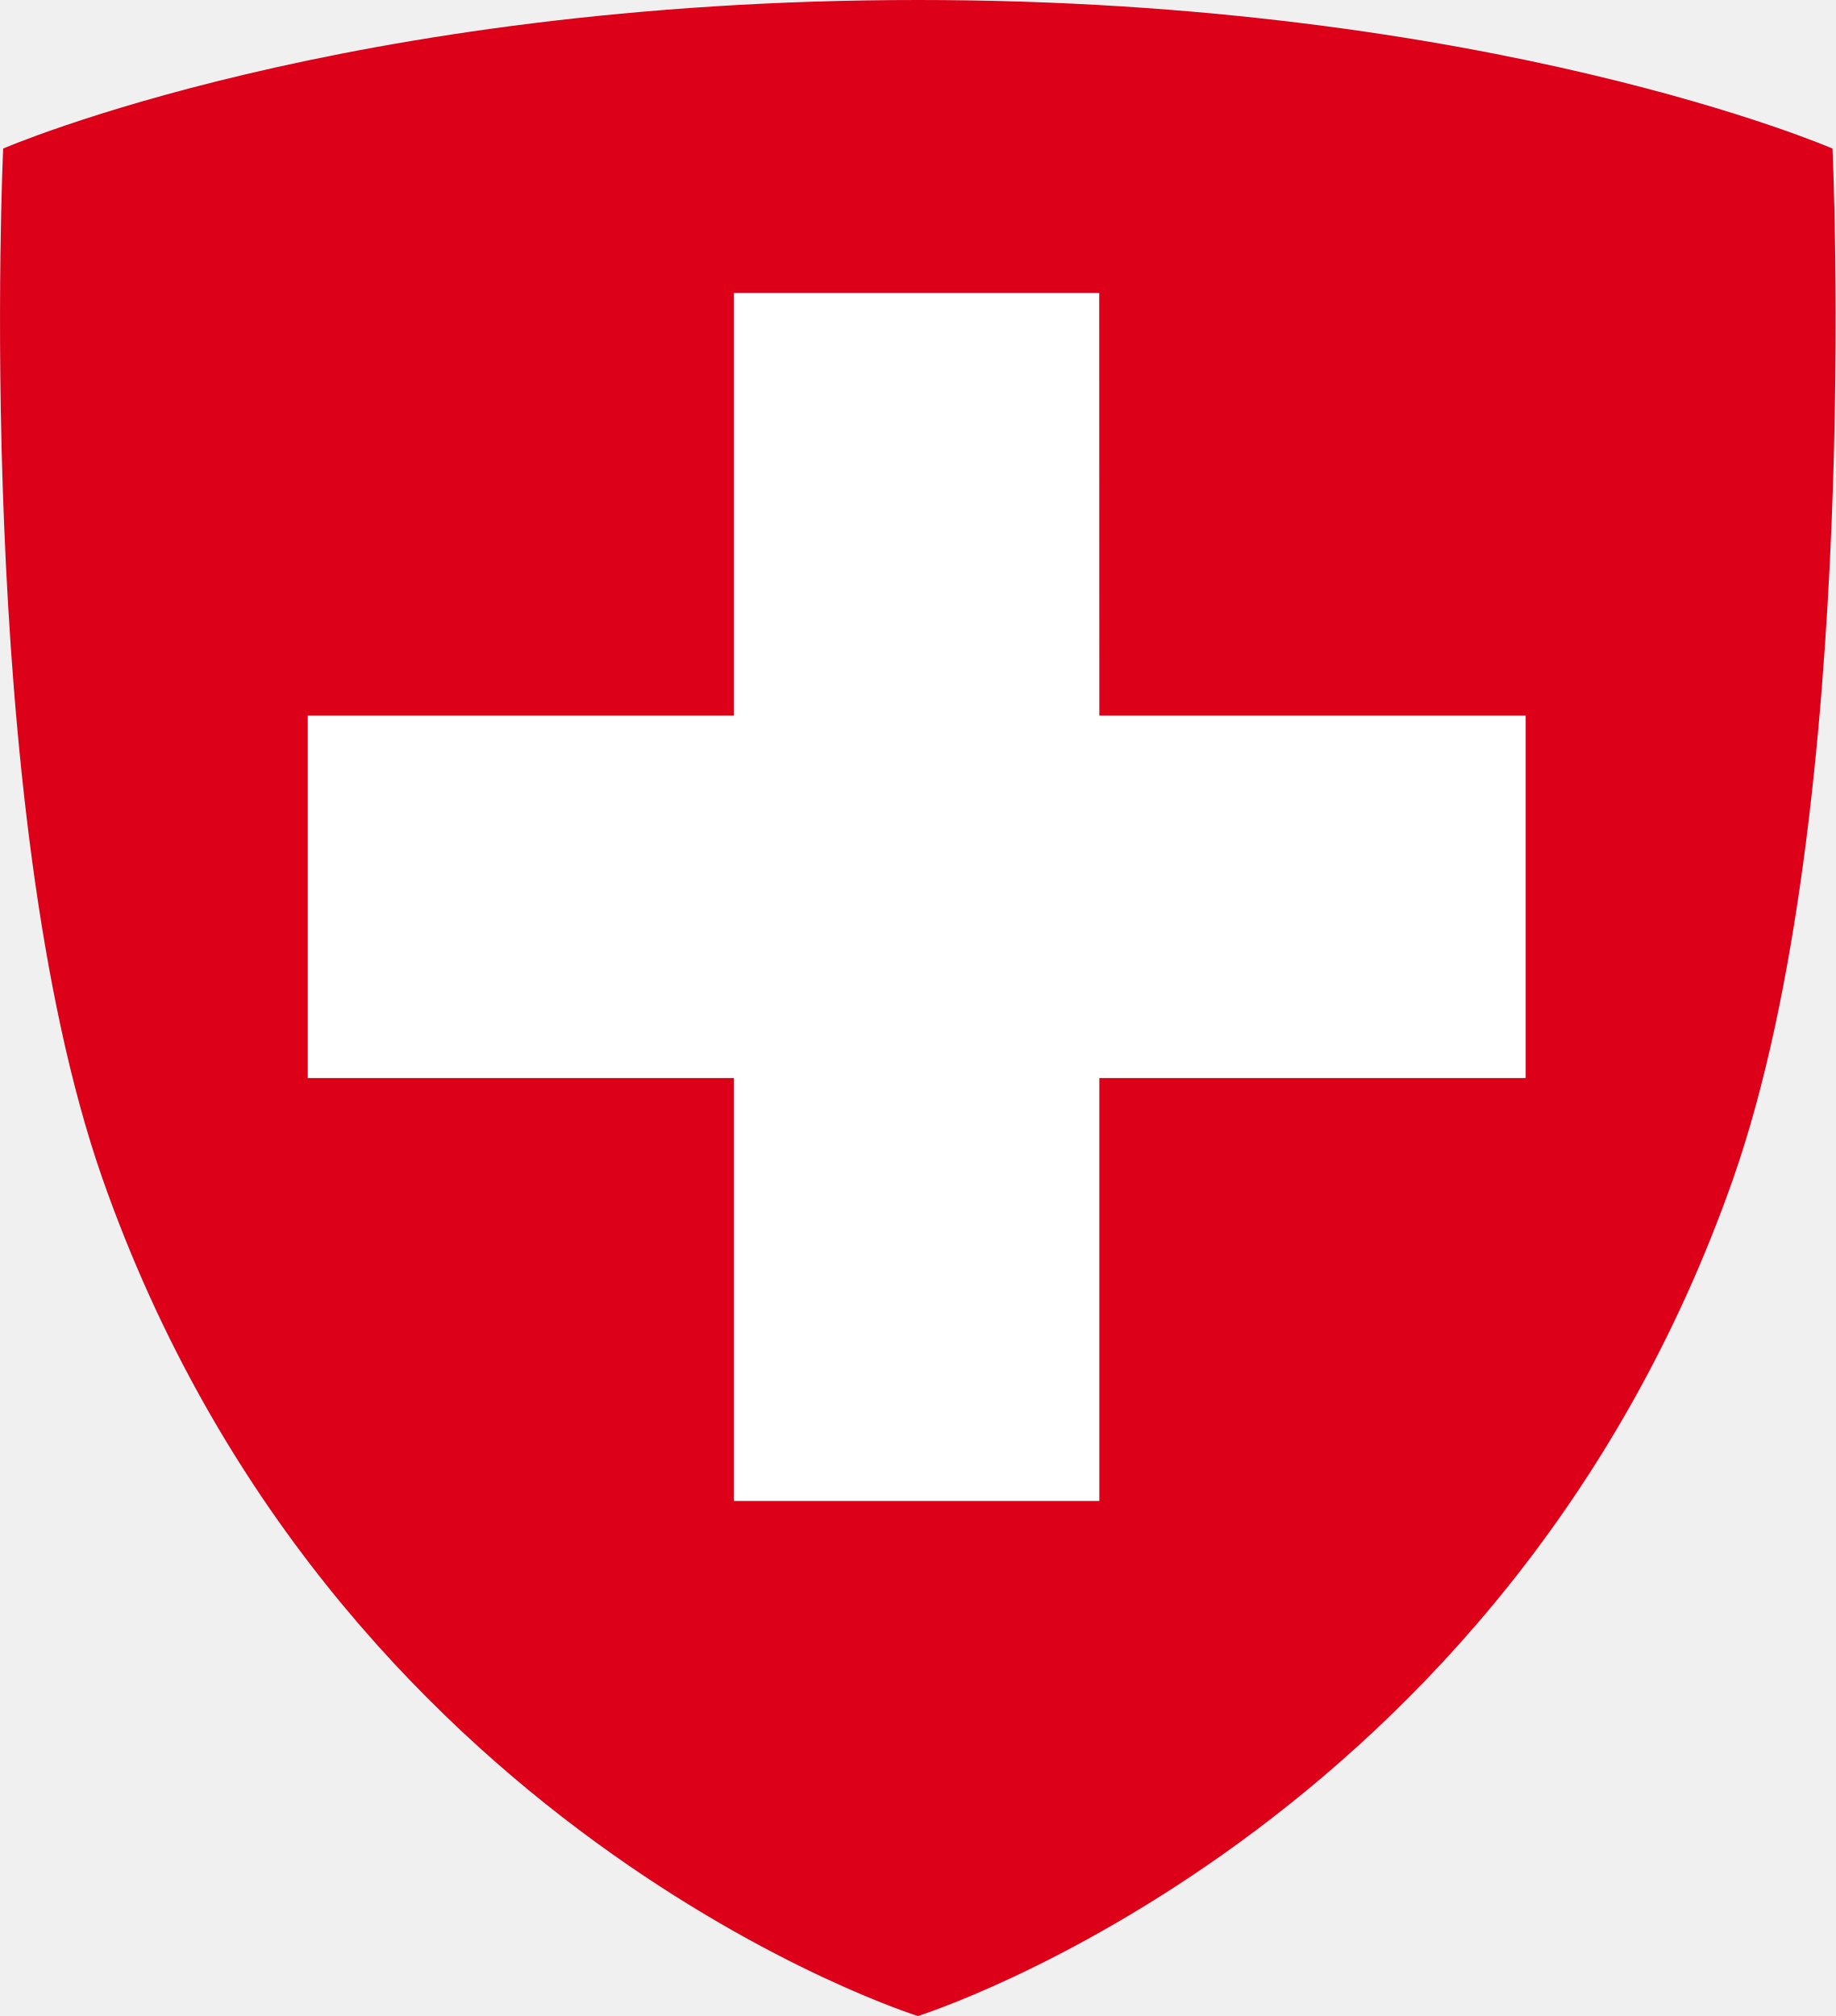
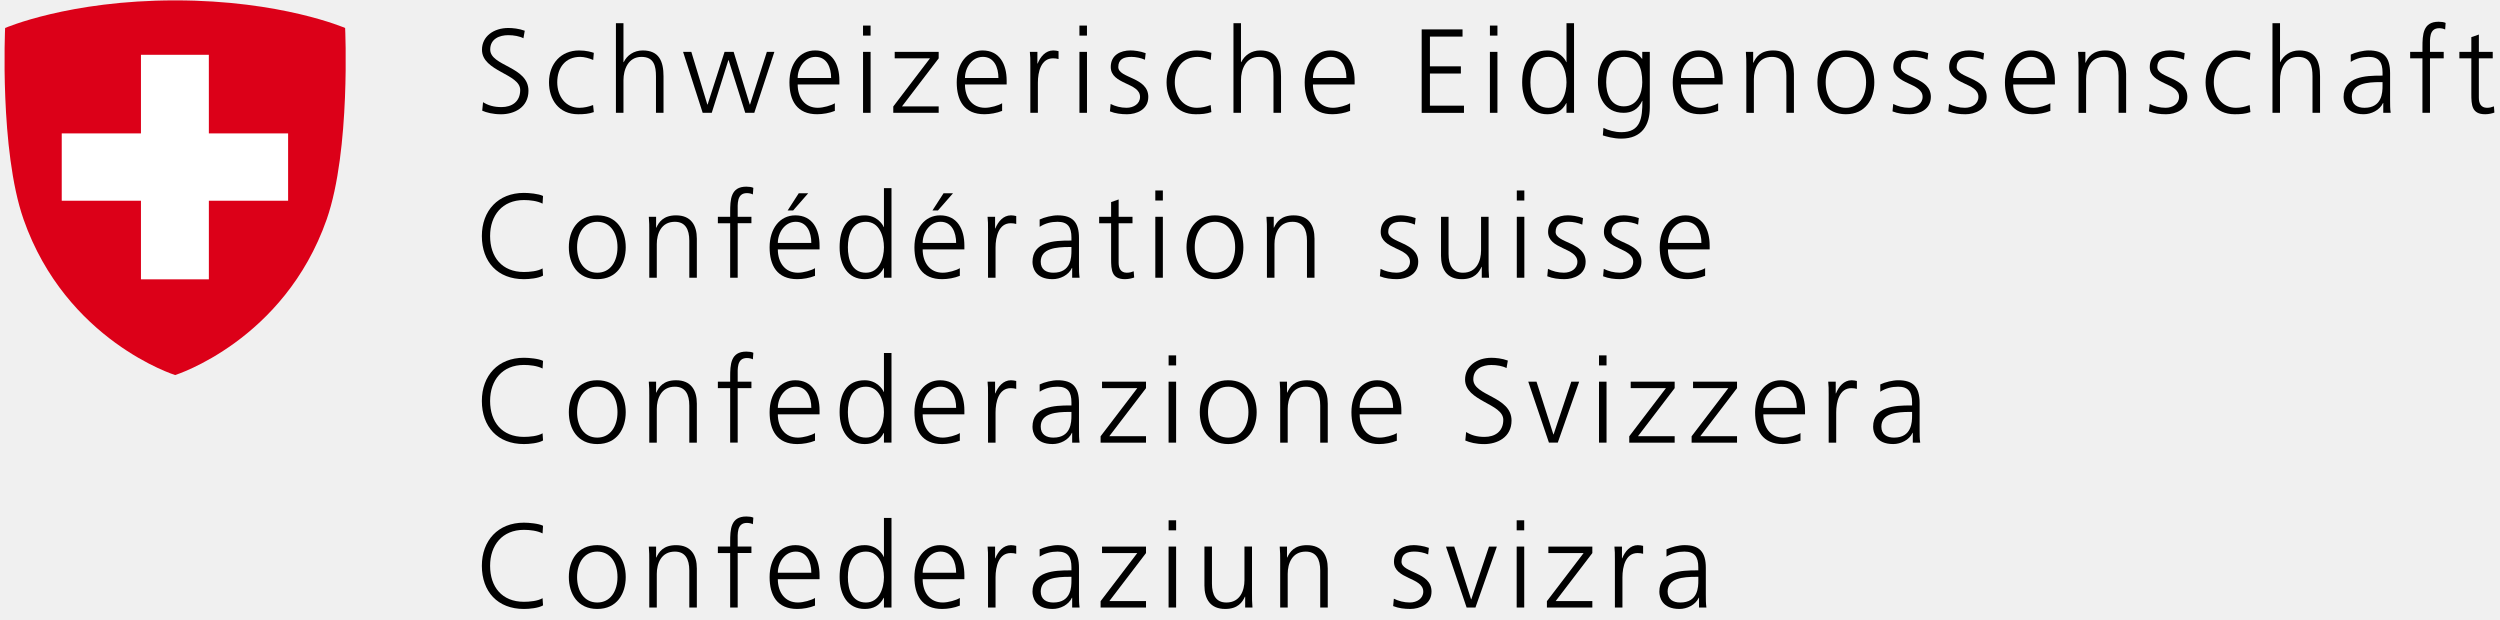
- <svg xmlns="http://www.w3.org/2000/svg" xmlns:xlink="http://www.w3.org/1999/xlink" version="1.1" id="Ebene_1" x="0px" y="0px" width="33.572px" height="36.868px" viewBox="-35.863 -2.397 33.572 36.868" enable-background="new -35.863 -2.397 33.572 36.868" xml:space="preserve">
+ <svg xmlns="http://www.w3.org/2000/svg" xmlns:xlink="http://www.w3.org/1999/xlink" version="1.1" id="Ebene_1" x="0px" y="0px" width="246px" height="61px" viewBox="-36.309 -2.434 246 61" enable-background="new -36.309 -2.434 246 61" xml:space="preserve">
  <g>
    <path d="M11.223,7.621c0.483,0.306,1.046,0.483,1.811,0.483c1.011,0,1.845-0.517,1.845-1.682c0-1.61-3.761-1.811-3.761-3.962   c0-1.317,1.151-2.14,2.598-2.14c0.4,0,1.046,0.058,1.61,0.27l-0.129,0.742c-0.365-0.199-0.942-0.306-1.494-0.306   c-0.847,0-1.775,0.353-1.775,1.411c0,1.646,3.763,1.659,3.763,4.057c0,1.657-1.422,2.317-2.692,2.317   c-0.8,0-1.424-0.165-1.858-0.354L11.223,7.621z" />
    <path d="M22.064,3.469c-0.4-0.176-0.881-0.306-1.282-0.306c-1.446,0-2.258,1.047-2.258,2.505c0,1.364,0.823,2.505,2.176,2.505   c0.47,0,0.905-0.105,1.351-0.271l0.071,0.695c-0.505,0.176-0.975,0.212-1.54,0.212c-1.928,0-2.869-1.471-2.869-3.14   c0-1.847,1.188-3.139,2.963-3.139c0.718,0,1.235,0.165,1.446,0.235L22.064,3.469z" />
    <path d="M24.298-0.152h0.742v3.833h0.024c0.318-0.658,0.988-1.152,1.869-1.152c1.612,0,2.048,1.071,2.048,2.551v3.587h-0.742V5.092   c0-1.035-0.201-1.928-1.424-1.928c-1.317,0-1.775,1.246-1.775,2.294v3.209h-0.742V-0.152z" />
    <path d="M37.914,8.666h-0.892L35.387,3.48h-0.024l-1.635,5.186h-0.894L30.906,2.67h0.812l1.576,5.185h0.024l1.67-5.185h0.894   l1.587,5.185h0.024L39.15,2.67h0.74L37.914,8.666z" />
    <path d="M45.84,8.478c-0.517,0.212-1.187,0.329-1.74,0.329c-1.988,0-2.728-1.34-2.728-3.14c0-1.834,1.011-3.139,2.527-3.139   c1.693,0,2.388,1.364,2.388,2.974v0.376h-4.104c0,1.271,0.682,2.294,1.975,2.294c0.541,0,1.329-0.224,1.682-0.447   C45.84,7.726,45.84,8.478,45.84,8.478z M45.474,5.244c0-1.046-0.423-2.082-1.529-2.082c-1.093,0-1.764,1.094-1.764,2.082H45.474z" />
    <path d="M49.355,1.07h-0.742V0.083h0.742V1.07z M48.615,2.67h0.742v5.997h-0.742V2.67z" />
    <path d="M51.589,8.044L55.2,3.306h-3.47V2.671h4.327v0.635l-3.609,4.727h3.609v0.635h-4.468V8.044z" />
    <path d="M62.3,8.478c-0.517,0.212-1.187,0.329-1.739,0.329c-1.988,0-2.728-1.34-2.728-3.14c0-1.834,1.011-3.139,2.527-3.139   c1.693,0,2.386,1.364,2.386,2.974v0.376h-4.103c0,1.271,0.682,2.294,1.975,2.294c0.541,0,1.329-0.224,1.681-0.447   C62.3,7.726,62.3,8.478,62.3,8.478z M61.936,5.244c0-1.046-0.423-2.082-1.529-2.082c-1.094,0-1.764,1.094-1.764,2.082H61.936z" />
    <path d="M65.076,4.01c0-0.658,0-0.905-0.047-1.339h0.742v1.151h0.024c0.27-0.669,0.776-1.293,1.54-1.293   c0.177,0,0.389,0.034,0.517,0.071v0.776c-0.154-0.047-0.353-0.071-0.541-0.071c-1.176,0-1.493,1.317-1.493,2.399v2.963h-0.742V4.01   z" />
    <path d="M70.648,1.07h-0.742V0.083h0.742V1.07z M69.908,2.67h0.742v5.997h-0.742V2.67z" />
    <path d="M72.978,7.796c0.447,0.224,0.988,0.376,1.563,0.376c0.705,0,1.329-0.389,1.329-1.071c0-1.422-2.88-1.199-2.88-2.94   c0-1.188,0.964-1.634,1.952-1.634c0.318,0,0.952,0.071,1.482,0.27l-0.071,0.648c-0.389-0.177-0.917-0.282-1.329-0.282   c-0.764,0-1.293,0.235-1.293,1c0,1.118,2.952,0.977,2.952,2.94c0,1.27-1.188,1.706-2.093,1.706c-0.577,0-1.152-0.071-1.682-0.284   L72.978,7.796z" />
    <path d="M82.83,3.469c-0.4-0.176-0.881-0.306-1.281-0.306c-1.445,0-2.258,1.047-2.258,2.505c0,1.364,0.823,2.505,2.175,2.505   c0.47,0,0.906-0.105,1.353-0.271l0.071,0.695c-0.505,0.176-0.977,0.212-1.54,0.212c-1.928,0-2.869-1.471-2.869-3.14   c0-1.847,1.187-3.139,2.963-3.139c0.718,0,1.235,0.165,1.447,0.235L82.83,3.469z" />
    <path d="M85.064-0.152h0.74v3.833h0.025c0.317-0.658,0.988-1.152,1.869-1.152c1.61,0,2.046,1.071,2.046,2.551v3.587h-0.742V5.092   c0-1.035-0.199-1.928-1.422-1.928c-1.317,0-1.776,1.246-1.776,2.294v3.209h-0.74C85.064,8.667,85.064-0.152,85.064-0.152z" />
    <path d="M96.54,8.478c-0.517,0.212-1.187,0.329-1.739,0.329c-1.988,0-2.728-1.34-2.728-3.14c0-1.834,1.011-3.139,2.527-3.139   c1.693,0,2.386,1.364,2.386,2.974v0.376h-4.103c0,1.271,0.682,2.294,1.975,2.294c0.541,0,1.329-0.224,1.681-0.447   C96.54,7.726,96.54,8.478,96.54,8.478z M96.177,5.244c0-1.046-0.423-2.082-1.529-2.082c-1.094,0-1.764,1.094-1.764,2.082H96.177z" />
    <path d="M103.584,0.459h4.021v0.706h-3.209v2.929h3.045V4.8h-3.045v3.164h3.35V8.67h-4.162   C103.584,8.668,103.584,0.459,103.584,0.459z" />
    <path d="M111.039,1.07h-0.74V0.083h0.74V1.07z M110.298,2.67h0.74v5.997h-0.74V2.67z" />
    <path d="M118.576,8.666h-0.742V7.715h-0.024c-0.4,0.764-1.011,1.094-1.869,1.094c-1.646,0-2.469-1.364-2.469-3.14   c0-1.822,0.705-3.139,2.469-3.139c1.176,0,1.764,0.858,1.869,1.152h0.024v-3.835h0.742V8.666z M116.059,8.173   c1.317,0,1.775-1.411,1.775-2.505s-0.458-2.505-1.775-2.505c-1.411,0-1.776,1.34-1.776,2.505   C114.283,6.832,114.648,8.173,116.059,8.173z" />
    <path d="M126.03,8.173c0,1.67-0.753,3.034-2.809,3.034c-0.789,0-1.505-0.224-1.811-0.318l0.06-0.742   c0.458,0.235,1.116,0.425,1.764,0.425c1.905,0,2.069-1.388,2.069-3.081h-0.024c-0.4,0.87-1.058,1.176-1.823,1.176   c-1.916,0-2.529-1.67-2.529-2.999c0-1.822,0.705-3.139,2.469-3.139c0.8,0,1.317,0.105,1.869,0.823h0.024V2.67h0.742v5.503H126.03z    M123.467,8.031c1.34,0,1.823-1.271,1.823-2.364c0-1.446-0.423-2.505-1.775-2.505c-1.411,0-1.776,1.34-1.776,2.505   C121.738,6.843,122.21,8.031,123.467,8.031z" />
    <path d="M132.756,8.478c-0.517,0.212-1.187,0.329-1.74,0.329c-1.988,0-2.728-1.34-2.728-3.14c0-1.834,1.011-3.139,2.527-3.139   c1.693,0,2.388,1.364,2.388,2.974v0.376h-4.104c0,1.271,0.682,2.294,1.975,2.294c0.541,0,1.329-0.224,1.682-0.447V8.478z    M132.393,5.244c0-1.046-0.423-2.082-1.529-2.082c-1.093,0-1.764,1.094-1.764,2.082H132.393z" />
    <path d="M135.531,4.081c0-0.458,0-0.928-0.047-1.409h0.718V3.74h0.024c0.248-0.541,0.693-1.21,1.939-1.21   c1.482,0,2.048,0.988,2.048,2.305v3.833h-0.742V5.023c0-1.129-0.4-1.859-1.424-1.859c-1.353,0-1.775,1.188-1.775,2.189v3.316   h-0.742C135.531,8.668,135.531,4.081,135.531,4.081z" />
    <path d="M145.325,2.529c1.941,0,2.799,1.505,2.799,3.139s-0.858,3.14-2.799,3.14c-1.939,0-2.799-1.505-2.799-3.14   S143.386,2.529,145.325,2.529z M145.325,8.173c1.293,0,1.988-1.118,1.988-2.505s-0.693-2.505-1.988-2.505   c-1.293,0-1.986,1.118-1.986,2.505S144.033,8.173,145.325,8.173z" />
    <path d="M149.983,7.796c0.447,0.224,0.988,0.376,1.563,0.376c0.706,0,1.329-0.389,1.329-1.071c0-1.422-2.88-1.199-2.88-2.94   c0-1.188,0.964-1.634,1.952-1.634c0.318,0,0.952,0.071,1.482,0.27l-0.071,0.648c-0.389-0.177-0.917-0.282-1.329-0.282   c-0.764,0-1.293,0.235-1.293,1c0,1.118,2.952,0.977,2.952,2.94c0,1.27-1.188,1.706-2.093,1.706c-0.577,0-1.152-0.071-1.682-0.284   L149.983,7.796z" />
    <path d="M155.474,7.796c0.447,0.224,0.988,0.376,1.565,0.376c0.706,0,1.328-0.389,1.328-1.071c0-1.422-2.88-1.199-2.88-2.94   c0-1.188,0.964-1.634,1.952-1.634c0.317,0,0.952,0.071,1.482,0.27l-0.071,0.648c-0.389-0.177-0.917-0.282-1.329-0.282   c-0.765,0-1.293,0.235-1.293,1c0,1.118,2.951,0.977,2.951,2.94c0,1.27-1.187,1.706-2.093,1.706c-0.575,0-1.151-0.071-1.681-0.284   L155.474,7.796z" />
    <path d="M165.445,8.478c-0.517,0.212-1.188,0.329-1.74,0.329c-1.988,0-2.728-1.34-2.728-3.14c0-1.834,1.011-3.139,2.527-3.139   c1.693,0,2.388,1.364,2.388,2.974v0.376h-4.104c0,1.271,0.684,2.294,1.975,2.294c0.541,0,1.329-0.224,1.682-0.447V8.478   L165.445,8.478z M165.081,5.244c0-1.046-0.425-2.082-1.53-2.082c-1.093,0-1.764,1.094-1.764,2.082H165.081z" />
    <path d="M168.22,4.081c0-0.458,0-0.928-0.047-1.409h0.718V3.74h0.024c0.248-0.541,0.695-1.21,1.941-1.21   c1.482,0,2.046,0.988,2.046,2.305v3.833h-0.742V5.023c0-1.129-0.4-1.859-1.422-1.859c-1.353,0-1.776,1.188-1.776,2.189v3.316   h-0.742V4.081L168.22,4.081z" />
    <path d="M175.217,7.796c0.447,0.224,0.988,0.376,1.563,0.376c0.706,0,1.329-0.389,1.329-1.071c0-1.422-2.88-1.199-2.88-2.94   c0-1.188,0.964-1.634,1.952-1.634c0.318,0,0.952,0.071,1.482,0.27l-0.071,0.648c-0.389-0.177-0.917-0.282-1.329-0.282   c-0.764,0-1.293,0.235-1.293,1c0,1.118,2.952,0.977,2.952,2.94c0,1.27-1.188,1.706-2.093,1.706c-0.577,0-1.152-0.071-1.682-0.284   L175.217,7.796z" />
    <path d="M185.069,3.469c-0.4-0.176-0.881-0.306-1.281-0.306c-1.445,0-2.258,1.047-2.258,2.505c0,1.364,0.823,2.505,2.175,2.505   c0.47,0,0.906-0.105,1.353-0.271l0.071,0.695c-0.505,0.176-0.977,0.212-1.54,0.212c-1.928,0-2.869-1.471-2.869-3.14   c0-1.847,1.187-3.139,2.963-3.139c0.718,0,1.235,0.165,1.447,0.235L185.069,3.469z" />
    <path d="M187.304-0.152h0.74v3.833h0.024c0.317-0.658,0.988-1.152,1.869-1.152c1.61,0,2.046,1.071,2.046,2.551v3.587h-0.742V5.092   c0-1.035-0.199-1.928-1.424-1.928c-1.317,0-1.775,1.246-1.775,2.294v3.209h-0.74v-8.819C187.302-0.152,187.304-0.152,187.304-0.152   z" />
    <path d="M198.204,7.702h-0.024c-0.329,0.716-1.165,1.105-1.905,1.105c-1.704,0-1.975-1.152-1.975-1.693   c0-2.011,2.14-2.106,3.692-2.106h0.141V4.703c0-1.022-0.364-1.54-1.364-1.54c-0.622,0-1.21,0.141-1.764,0.494V2.939   c0.458-0.223,1.235-0.411,1.764-0.411c1.482,0,2.106,0.669,2.106,2.234v2.646c0,0.481,0,0.847,0.058,1.257h-0.729V7.702z    M198.133,5.645h-0.212c-1.282,0-2.811,0.129-2.811,1.446c0,0.789,0.564,1.082,1.246,1.082c1.74,0,1.776-1.518,1.776-2.164V5.645   H198.133z" />
    <path d="M202.06,3.305h-1.21V2.67h1.21V2.234c0-1.257,0.047-2.529,1.588-2.529c0.234,0,0.553,0.034,0.693,0.118l-0.047,0.648   c-0.154-0.082-0.376-0.13-0.588-0.13c-1.011,0-0.905,1.093-0.905,1.811v0.517h1.351v0.635h-1.351v5.362h-0.742V3.305H202.06z" />
    <path d="M208.974,3.305h-1.364v3.88c0,0.541,0.199,0.988,0.8,0.988c0.282,0,0.47-0.06,0.684-0.141l0.045,0.611   c-0.176,0.071-0.541,0.165-0.905,0.165c-1.317,0-1.364-0.906-1.364-1.999V3.305h-1.176V2.67h1.176V1.223l0.742-0.259V2.67h1.364   v0.635H208.974z" />
  </g>
  <g>
    <path d="M17.079,17.604c-0.517-0.271-1.257-0.353-1.834-0.353c-2.129,0-3.328,1.505-3.328,3.539c0,2.069,1.163,3.54,3.328,3.54   c0.541,0,1.364-0.071,1.834-0.353l0.047,0.706c-0.447,0.271-1.364,0.354-1.881,0.354c-2.587,0-4.139-1.706-4.139-4.246   c0-2.493,1.599-4.244,4.139-4.244c0.481,0,1.458,0.082,1.881,0.304L17.079,17.604z" />
    <path d="M22.464,18.757c1.939,0,2.799,1.505,2.799,3.139s-0.859,3.14-2.799,3.14c-1.941,0-2.799-1.505-2.799-3.14   C19.665,20.26,20.523,18.757,22.464,18.757z M22.464,24.401c1.293,0,1.988-1.118,1.988-2.505s-0.695-2.505-1.988-2.505   s-1.988,1.118-1.988,2.505S21.17,24.401,22.464,24.401z" />
    <path d="M27.58,20.307c0-0.458,0-0.928-0.047-1.409h0.718v1.069h0.024c0.246-0.541,0.693-1.21,1.939-1.21   c1.482,0,2.046,0.988,2.046,2.305v3.833h-0.742V21.25c0-1.129-0.4-1.859-1.424-1.859c-1.351,0-1.775,1.188-1.775,2.189v3.316h-0.74   v-4.589H27.58z" />
    <path d="M35.539,19.533h-1.21v-0.635h1.21v-0.436c0-1.257,0.047-2.529,1.588-2.529c0.234,0,0.553,0.034,0.693,0.118l-0.047,0.648   c-0.154-0.082-0.376-0.13-0.588-0.13c-1.011,0-0.905,1.093-0.905,1.811v0.517h1.351v0.635H36.28v5.362h-0.742   C35.539,24.893,35.539,19.533,35.539,19.533z" />
    <path d="M43.888,24.707c-0.517,0.212-1.188,0.329-1.74,0.329c-1.988,0-2.728-1.34-2.728-3.14c0-1.834,1.011-3.139,2.527-3.139   c1.693,0,2.388,1.364,2.388,2.974v0.376H40.23c0,1.271,0.684,2.294,1.975,2.294c0.541,0,1.329-0.224,1.682-0.447   C43.888,23.954,43.888,24.707,43.888,24.707z M43.524,21.472c0-1.046-0.425-2.082-1.53-2.082c-1.093,0-1.764,1.094-1.764,2.082   H43.524z M42.289,16.581h0.93l-1.482,1.693h-0.541L42.289,16.581z" />
    <path d="M51.413,24.895h-0.742v-0.952h-0.024c-0.4,0.764-1.013,1.094-1.869,1.094c-1.646,0-2.469-1.364-2.469-3.14   c0-1.822,0.706-3.139,2.469-3.139c1.176,0,1.764,0.858,1.869,1.152h0.024v-3.833h0.742V24.895z M48.897,24.401   c1.317,0,1.775-1.411,1.775-2.505s-0.458-2.505-1.775-2.505c-1.411,0-1.775,1.34-1.775,2.505   C47.122,23.06,47.486,24.401,48.897,24.401z" />
    <path d="M58.139,24.707c-0.517,0.212-1.188,0.329-1.74,0.329c-1.988,0-2.728-1.34-2.728-3.14c0-1.834,1.011-3.139,2.527-3.139   c1.693,0,2.388,1.364,2.388,2.974v0.376h-4.104c0,1.271,0.684,2.294,1.975,2.294c0.541,0,1.329-0.224,1.682-0.447   C58.139,23.954,58.139,24.707,58.139,24.707z M57.775,21.472c0-1.046-0.425-2.082-1.53-2.082c-1.093,0-1.764,1.094-1.764,2.082   H57.775z M56.538,16.581h0.93l-1.482,1.693h-0.541L56.538,16.581z" />
    <path d="M60.914,20.237c0-0.658,0-0.905-0.047-1.339h0.74v1.151h0.024c0.27-0.669,0.776-1.293,1.54-1.293   c0.176,0,0.389,0.034,0.517,0.071v0.776c-0.154-0.047-0.353-0.071-0.541-0.071c-1.176,0-1.494,1.317-1.494,2.399v2.963h-0.74   v-4.656h0.001C60.914,20.238,60.914,20.237,60.914,20.237z" />
    <path d="M69.192,23.931h-0.024c-0.329,0.716-1.165,1.105-1.905,1.105c-1.704,0-1.975-1.152-1.975-1.693   c0-2.011,2.14-2.106,3.692-2.106h0.141v-0.306c0-1.022-0.364-1.54-1.364-1.54c-0.622,0-1.21,0.141-1.764,0.494v-0.718   c0.458-0.223,1.235-0.411,1.764-0.411c1.482,0,2.106,0.669,2.106,2.234v2.646c0,0.481,0,0.847,0.058,1.257h-0.729   C69.192,24.895,69.192,23.931,69.192,23.931z M69.121,21.872H68.91c-1.282,0-2.811,0.129-2.811,1.446   c0,0.789,0.564,1.082,1.246,1.082c1.74,0,1.776-1.518,1.776-2.164C69.121,22.236,69.121,21.872,69.121,21.872z" />
    <path d="M75.129,19.533h-1.364v3.88c0,0.541,0.199,0.988,0.8,0.988c0.282,0,0.47-0.06,0.682-0.141l0.047,0.611   c-0.176,0.071-0.541,0.165-0.906,0.165c-1.317,0-1.364-0.906-1.364-1.999v-3.504h-1.176v-0.635h1.176v-1.447l0.742-0.259v1.706   h1.364C75.129,18.898,75.129,19.533,75.129,19.533z" />
    <path d="M78.116,17.297h-0.742v-0.988h0.742V17.297z M77.374,18.898h0.742v5.997h-0.742V18.898z" />
    <path d="M83.242,18.757c1.941,0,2.799,1.505,2.799,3.139s-0.858,3.14-2.799,3.14s-2.799-1.505-2.799-3.14   C80.444,20.26,81.301,18.757,83.242,18.757z M83.242,24.401c1.293,0,1.988-1.118,1.988-2.505s-0.695-2.505-1.988-2.505   s-1.988,1.118-1.988,2.505S81.949,24.401,83.242,24.401z" />
    <path d="M88.357,20.307c0-0.458,0-0.928-0.047-1.409h0.718v1.069h0.024c0.248-0.541,0.695-1.21,1.941-1.21   c1.482,0,2.046,0.988,2.046,2.305v3.833h-0.742V21.25c0-1.129-0.4-1.859-1.422-1.859c-1.353,0-1.776,1.188-1.776,2.189v3.316   h-0.742L88.357,20.307L88.357,20.307z" />
    <path d="M99.54,24.023c0.447,0.224,0.988,0.376,1.565,0.376c0.705,0,1.328-0.389,1.328-1.071c0-1.422-2.88-1.199-2.88-2.94   c0-1.188,0.964-1.634,1.952-1.634c0.318,0,0.952,0.071,1.482,0.27l-0.071,0.647c-0.387-0.177-0.917-0.282-1.329-0.282   c-0.764,0-1.293,0.235-1.293,1c0,1.118,2.951,0.977,2.951,2.94c0,1.27-1.187,1.706-2.093,1.706c-0.575,0-1.152-0.071-1.681-0.284   L99.54,24.023z" />
    <path d="M110.169,23.484c0,0.458,0,0.928,0.045,1.411h-0.716v-1.071h-0.024c-0.248,0.541-0.693,1.212-1.941,1.212   c-1.482,0-2.046-0.988-2.046-2.306v-3.832h0.742v3.645c0,1.129,0.4,1.858,1.422,1.858c1.351,0,1.776-1.188,1.776-2.187v-3.316   h0.742L110.169,23.484L110.169,23.484z" />
    <path d="M113.686,17.297h-0.742v-0.988h0.742V17.297z M112.944,18.898h0.742v5.997h-0.742V18.898z" />
    <path d="M116.012,24.023c0.447,0.224,0.988,0.376,1.565,0.376c0.705,0,1.329-0.389,1.329-1.071c0-1.422-2.882-1.199-2.882-2.94   c0-1.188,0.964-1.634,1.952-1.634c0.318,0,0.952,0.071,1.482,0.27l-0.071,0.647c-0.389-0.177-0.917-0.282-1.328-0.282   c-0.765,0-1.293,0.235-1.293,1c0,1.118,2.952,0.977,2.952,2.94c0,1.27-1.188,1.706-2.093,1.706c-0.577,0-1.152-0.071-1.682-0.284   L116.012,24.023z" />
    <path d="M121.504,24.023c0.447,0.224,0.988,0.376,1.565,0.376c0.706,0,1.328-0.389,1.328-1.071c0-1.422-2.88-1.199-2.88-2.94   c0-1.188,0.964-1.634,1.952-1.634c0.318,0,0.952,0.071,1.482,0.27l-0.071,0.647c-0.387-0.177-0.917-0.282-1.329-0.282   c-0.764,0-1.293,0.235-1.293,1c0,1.118,2.951,0.977,2.951,2.94c0,1.27-1.187,1.706-2.093,1.706c-0.575,0-1.152-0.071-1.681-0.284   L121.504,24.023z" />
    <path d="M131.475,24.707c-0.517,0.212-1.187,0.329-1.74,0.329c-1.988,0-2.728-1.34-2.728-3.14c0-1.834,1.011-3.139,2.527-3.139   c1.693,0,2.388,1.364,2.388,2.974v0.376h-4.104c0,1.271,0.682,2.294,1.975,2.294c0.541,0,1.329-0.224,1.682-0.447V24.707z    M131.11,21.472c0-1.046-0.423-2.082-1.529-2.082c-1.093,0-1.764,1.094-1.764,2.082H131.11z" />
  </g>
  <g>
    <path d="M17.079,33.83c-0.517-0.271-1.257-0.353-1.834-0.353c-2.129,0-3.328,1.504-3.328,3.539c0,2.069,1.163,3.54,3.328,3.54   c0.541,0,1.364-0.071,1.834-0.354l0.047,0.707c-0.447,0.27-1.364,0.353-1.881,0.353c-2.587,0-4.139-1.706-4.139-4.246   c0-2.493,1.599-4.246,4.139-4.246c0.481,0,1.458,0.083,1.881,0.306L17.079,33.83z" />
    <path d="M22.464,34.982c1.939,0,2.799,1.507,2.799,3.14s-0.859,3.14-2.799,3.14c-1.941,0-2.799-1.507-2.799-3.14   S20.523,34.982,22.464,34.982z M22.464,40.626c1.293,0,1.988-1.116,1.988-2.505c0-1.387-0.695-2.505-1.988-2.505   s-1.988,1.118-1.988,2.505C20.476,39.51,21.17,40.626,22.464,40.626z" />
    <path d="M27.58,36.534c0-0.459,0-0.928-0.047-1.411h0.718v1.072h0.024c0.246-0.542,0.693-1.212,1.939-1.212   c1.482,0,2.046,0.989,2.046,2.306v3.833h-0.742v-3.647c0-1.127-0.4-1.858-1.424-1.858c-1.351,0-1.775,1.188-1.775,2.189v3.316   h-0.74v-4.588C27.579,36.534,27.58,36.534,27.58,36.534z" />
    <path d="M35.539,35.76h-1.21v-0.637h1.21v-0.434c0-1.259,0.047-2.526,1.588-2.526c0.234,0,0.553,0.033,0.693,0.116l-0.047,0.646   c-0.154-0.083-0.376-0.129-0.588-0.129c-1.011,0-0.905,1.093-0.905,1.809v0.517h1.351v0.637H36.28v5.362h-0.742   C35.539,41.121,35.539,35.76,35.539,35.76z" />
    <path d="M43.888,40.932c-0.517,0.213-1.188,0.331-1.74,0.331c-1.988,0-2.728-1.34-2.728-3.14c0-1.834,1.011-3.14,2.527-3.14   c1.693,0,2.388,1.366,2.388,2.976v0.376H40.23c0,1.27,0.684,2.292,1.975,2.292c0.541,0,1.329-0.224,1.682-0.447   C43.888,40.179,43.888,40.932,43.888,40.932z M43.524,37.697c0-1.046-0.425-2.08-1.53-2.08c-1.093,0-1.764,1.094-1.764,2.08H43.524   z" />
    <path d="M51.413,41.121h-0.742V40.17h-0.024c-0.4,0.762-1.013,1.093-1.869,1.093c-1.646,0-2.469-1.364-2.469-3.14   c0-1.823,0.706-3.14,2.469-3.14c1.176,0,1.764,0.859,1.869,1.152h0.024v-3.832h0.742V41.121z M48.897,40.626   c1.317,0,1.775-1.409,1.775-2.505c0-1.093-0.458-2.505-1.775-2.505c-1.411,0-1.775,1.34-1.775,2.505   C47.122,39.287,47.486,40.626,48.897,40.626z" />
    <path d="M58.139,40.932c-0.517,0.213-1.188,0.331-1.74,0.331c-1.988,0-2.728-1.34-2.728-3.14c0-1.834,1.011-3.14,2.527-3.14   c1.693,0,2.388,1.366,2.388,2.976v0.376h-4.104c0,1.27,0.684,2.292,1.975,2.292c0.541,0,1.329-0.224,1.682-0.447   C58.139,40.179,58.139,40.932,58.139,40.932z M57.775,37.697c0-1.046-0.425-2.08-1.53-2.08c-1.093,0-1.764,1.094-1.764,2.08H57.775   z" />
    <path d="M60.914,36.464c0-0.658,0-0.905-0.047-1.34h0.74v1.154h0.024c0.27-0.671,0.776-1.295,1.54-1.295   c0.176,0,0.389,0.036,0.517,0.071v0.778c-0.154-0.049-0.353-0.071-0.541-0.071c-1.176,0-1.494,1.317-1.494,2.397v2.965h-0.74   v-4.658L60.914,36.464L60.914,36.464z" />
    <path d="M69.192,40.156h-0.024c-0.329,0.716-1.165,1.105-1.905,1.105c-1.704,0-1.975-1.152-1.975-1.693   c0-2.011,2.14-2.106,3.692-2.106h0.141v-0.304c0-1.024-0.364-1.541-1.364-1.541c-0.622,0-1.21,0.143-1.764,0.494v-0.716   c0.458-0.224,1.235-0.414,1.764-0.414c1.482,0,2.106,0.671,2.106,2.236v2.646c0,0.481,0,0.845,0.058,1.259h-0.729   C69.192,41.121,69.192,40.156,69.192,40.156z M69.121,38.099H68.91c-1.282,0-2.811,0.129-2.811,1.446   c0,0.789,0.564,1.082,1.246,1.082c1.74,0,1.776-1.518,1.776-2.164C69.121,38.463,69.121,38.099,69.121,38.099z" />
    <path d="M71.99,40.496l3.609-4.736h-3.468v-0.637h4.327v0.637l-3.609,4.727h3.609v0.635H71.99   C71.99,41.121,71.99,40.496,71.99,40.496z" />
    <path d="M79.422,33.524h-0.74v-0.988h0.74V33.524z M78.68,35.123h0.74v5.998h-0.74V35.123z" />
    <path d="M84.548,34.982c1.939,0,2.799,1.507,2.799,3.14s-0.859,3.14-2.799,3.14c-1.941,0-2.799-1.507-2.799-3.14   S82.607,34.982,84.548,34.982z M84.548,40.626c1.293,0,1.988-1.116,1.988-2.505c0-1.387-0.695-2.505-1.988-2.505   s-1.988,1.118-1.988,2.505C82.56,39.51,83.253,40.626,84.548,40.626z" />
    <path d="M89.662,36.534c0-0.459,0-0.928-0.047-1.411h0.718v1.072h0.024c0.246-0.542,0.693-1.212,1.939-1.212   c1.482,0,2.046,0.989,2.046,2.306v3.833H93.6v-3.647c0-1.127-0.4-1.858-1.424-1.858c-1.351,0-1.775,1.188-1.775,2.189v3.316h-0.74   C89.662,41.123,89.662,36.534,89.662,36.534z" />
    <path d="M101.139,40.932c-0.517,0.213-1.187,0.331-1.739,0.331c-1.988,0-2.728-1.34-2.728-3.14c0-1.834,1.011-3.14,2.527-3.14   c1.693,0,2.386,1.366,2.386,2.976v0.376h-4.103c0,1.27,0.682,2.292,1.975,2.292c0.541,0,1.329-0.224,1.681-0.447   C101.139,40.179,101.139,40.932,101.139,40.932z M100.773,37.697c0-1.046-0.423-2.08-1.529-2.08c-1.094,0-1.764,1.094-1.764,2.08   H100.773z" />
    <path d="M107.959,40.074c0.483,0.306,1.046,0.483,1.811,0.483c1.011,0,1.845-0.517,1.845-1.682c0-1.61-3.761-1.809-3.761-3.962   c0-1.317,1.151-2.14,2.598-2.14c0.4,0,1.046,0.06,1.61,0.273l-0.129,0.74c-0.365-0.201-0.942-0.304-1.494-0.304   c-0.847,0-1.775,0.353-1.775,1.409c0,1.646,3.763,1.659,3.763,4.056c0,1.66-1.422,2.319-2.692,2.319   c-0.8,0-1.424-0.165-1.858-0.353L107.959,40.074z" />
    <path d="M116.976,41.121h-0.87l-2.035-5.998h0.812l1.659,5.188h0.024l1.74-5.188h0.776L116.976,41.121z" />
    <path d="M121.774,33.524h-0.74v-0.988h0.74V33.524z M121.034,35.123h0.74v5.998h-0.74V35.123z" />
    <path d="M124.01,40.496l3.609-4.736h-3.468v-0.637h4.327v0.637l-3.609,4.727h3.609v0.635h-4.468   C124.01,41.121,124.01,40.496,124.01,40.496z" />
    <path d="M130.146,40.496l3.609-4.736h-3.468v-0.637h4.327v0.637l-3.611,4.727h3.611v0.635h-4.468   C130.146,41.121,130.146,40.496,130.146,40.496z" />
    <path d="M140.859,40.932c-0.517,0.213-1.188,0.331-1.74,0.331c-1.988,0-2.728-1.34-2.728-3.14c0-1.834,1.011-3.14,2.529-3.14   c1.693,0,2.386,1.366,2.386,2.976v0.376h-4.104c0,1.27,0.682,2.292,1.975,2.292c0.541,0,1.329-0.224,1.681-0.447v0.753h0.001   L140.859,40.932L140.859,40.932z M140.493,37.697c0-1.046-0.423-2.08-1.529-2.08c-1.094,0-1.764,1.094-1.764,2.08H140.493z" />
    <path d="M143.634,36.464c0-0.658,0-0.905-0.047-1.34h0.74v1.154h0.024c0.27-0.671,0.776-1.295,1.54-1.295   c0.176,0,0.389,0.036,0.517,0.071v0.778c-0.154-0.049-0.353-0.071-0.541-0.071c-1.176,0-1.494,1.317-1.494,2.397v2.965h-0.74   v-4.658L143.634,36.464L143.634,36.464z" />
    <path d="M151.91,40.156h-0.024c-0.329,0.716-1.165,1.105-1.905,1.105c-1.704,0-1.975-1.152-1.975-1.693   c0-2.011,2.14-2.106,3.692-2.106h0.141v-0.304c0-1.024-0.364-1.541-1.364-1.541c-0.622,0-1.21,0.143-1.764,0.494v-0.716   c0.458-0.224,1.235-0.414,1.764-0.414c1.482,0,2.106,0.671,2.106,2.236v2.646c0,0.481,0,0.845,0.058,1.259h-0.729V40.156z    M151.841,38.099h-0.212c-1.282,0-2.811,0.129-2.811,1.446c0,0.789,0.564,1.082,1.246,1.082c1.74,0,1.776-1.518,1.776-2.164v-0.364   H151.841z" />
  </g>
  <g>
    <path d="M17.079,50.056c-0.517-0.271-1.257-0.353-1.834-0.353c-2.129,0-3.328,1.504-3.328,3.539c0,2.069,1.163,3.54,3.328,3.54   c0.541,0,1.364-0.071,1.834-0.354l0.047,0.707c-0.447,0.27-1.364,0.353-1.881,0.353c-2.587,0-4.139-1.706-4.139-4.246   c0-2.493,1.599-4.246,4.139-4.246c0.481,0,1.458,0.083,1.881,0.306L17.079,50.056z" />
    <path d="M22.464,51.207c1.939,0,2.799,1.507,2.799,3.14c0,1.634-0.859,3.14-2.799,3.14c-1.941,0-2.799-1.507-2.799-3.14   S20.523,51.207,22.464,51.207z M22.464,56.853c1.293,0,1.988-1.116,1.988-2.505c0-1.387-0.695-2.505-1.988-2.505   s-1.988,1.118-1.988,2.505C20.476,55.736,21.17,56.853,22.464,56.853z" />
    <path d="M27.58,52.761c0-0.459,0-0.928-0.047-1.411h0.718v1.072h0.024c0.246-0.542,0.693-1.212,1.939-1.212   c1.482,0,2.046,0.989,2.046,2.306v3.833h-0.742v-3.647c0-1.127-0.4-1.858-1.424-1.858c-1.351,0-1.775,1.188-1.775,2.189v3.316   h-0.74v-4.588C27.579,52.761,27.58,52.761,27.58,52.761z" />
    <path d="M35.539,51.985h-1.21v-0.637h1.21v-0.434c0-1.259,0.047-2.526,1.588-2.526c0.234,0,0.553,0.033,0.693,0.116l-0.047,0.646   c-0.154-0.083-0.376-0.129-0.588-0.129c-1.011,0-0.905,1.093-0.905,1.809v0.517h1.351v0.637H36.28v5.362h-0.742   C35.539,57.347,35.539,51.985,35.539,51.985z" />
    <path d="M43.888,57.157c-0.517,0.213-1.188,0.331-1.74,0.331c-1.988,0-2.728-1.34-2.728-3.14c0-1.834,1.011-3.14,2.527-3.14   c1.693,0,2.388,1.366,2.388,2.976v0.376H40.23c0,1.27,0.684,2.292,1.975,2.292c0.541,0,1.329-0.224,1.682-0.447   C43.888,56.404,43.888,57.157,43.888,57.157z M43.524,53.924c0-1.046-0.425-2.08-1.53-2.08c-1.093,0-1.764,1.094-1.764,2.08   C40.23,53.924,43.524,53.924,43.524,53.924z" />
    <path d="M51.413,57.347h-0.742v-0.952h-0.024c-0.4,0.762-1.013,1.093-1.869,1.093c-1.646,0-2.469-1.364-2.469-3.14   c0-1.823,0.706-3.14,2.469-3.14c1.176,0,1.764,0.859,1.869,1.152h0.024v-3.832h0.742V57.347z M48.897,56.853   c1.317,0,1.775-1.409,1.775-2.505c0-1.093-0.458-2.505-1.775-2.505c-1.411,0-1.775,1.34-1.775,2.505   C47.122,55.512,47.486,56.853,48.897,56.853z" />
    <path d="M58.139,57.157c-0.517,0.213-1.188,0.331-1.74,0.331c-1.988,0-2.728-1.34-2.728-3.14c0-1.834,1.011-3.14,2.527-3.14   c1.693,0,2.388,1.366,2.388,2.976v0.376h-4.104c0,1.27,0.684,2.292,1.975,2.292c0.541,0,1.329-0.224,1.682-0.447   C58.139,56.404,58.139,57.157,58.139,57.157z M57.775,53.924c0-1.046-0.425-2.08-1.53-2.08c-1.093,0-1.764,1.094-1.764,2.08   C54.481,53.924,57.775,53.924,57.775,53.924z" />
    <path d="M60.914,52.69c0-0.658,0-0.905-0.047-1.34h0.74v1.154h0.024c0.27-0.671,0.776-1.295,1.54-1.295   c0.176,0,0.389,0.036,0.517,0.071v0.778c-0.154-0.049-0.353-0.071-0.541-0.071c-1.176,0-1.494,1.317-1.494,2.397v2.965h-0.74V52.69   H60.914z" />
    <path d="M69.192,56.382h-0.024c-0.329,0.716-1.165,1.105-1.905,1.105c-1.704,0-1.975-1.152-1.975-1.693   c0-2.011,2.14-2.106,3.692-2.106h0.141v-0.304c0-1.024-0.364-1.541-1.364-1.541c-0.622,0-1.21,0.143-1.764,0.494v-0.716   c0.458-0.224,1.235-0.414,1.764-0.414c1.482,0,2.106,0.671,2.106,2.236v2.646c0,0.481,0,0.845,0.058,1.259h-0.729   C69.192,57.348,69.192,56.382,69.192,56.382z M69.121,54.325H68.91c-1.282,0-2.811,0.129-2.811,1.446   c0,0.789,0.564,1.082,1.246,1.082c1.74,0,1.776-1.518,1.776-2.164C69.121,54.689,69.121,54.325,69.121,54.325z" />
    <path d="M71.99,56.723l3.609-4.736h-3.468V51.35h4.327v0.637l-3.609,4.727h3.609v0.635H71.99   C71.99,57.348,71.99,56.723,71.99,56.723z" />
    <path d="M79.422,49.751h-0.74v-0.988h0.74V49.751z M78.68,51.348h0.74v5.998h-0.74V51.348z" />
    <path d="M86.887,55.936c0,0.459,0,0.928,0.047,1.411h-0.718v-1.072h-0.024c-0.246,0.542-0.693,1.212-1.939,1.212   c-1.482,0-2.046-0.989-2.046-2.306v-3.833h0.74v3.647c0,1.129,0.4,1.858,1.424,1.858c1.353,0,1.775-1.187,1.775-2.189v-3.316h0.742   L86.887,55.936L86.887,55.936z" />
    <path d="M89.662,52.761c0-0.459,0-0.928-0.047-1.411h0.718v1.072h0.024c0.246-0.542,0.693-1.212,1.939-1.212   c1.482,0,2.046,0.989,2.046,2.306v3.833H93.6v-3.647c0-1.127-0.4-1.858-1.424-1.858c-1.351,0-1.775,1.188-1.775,2.189v3.316h-0.74   C89.662,57.35,89.662,52.761,89.662,52.761z" />
    <path d="M100.846,56.476c0.447,0.224,0.988,0.376,1.565,0.376c0.705,0,1.329-0.387,1.329-1.071c0-1.422-2.882-1.201-2.882-2.94   c0-1.188,0.964-1.635,1.952-1.635c0.318,0,0.952,0.071,1.482,0.271l-0.071,0.647c-0.389-0.177-0.917-0.284-1.328-0.284   c-0.765,0-1.293,0.235-1.293,1c0,1.118,2.952,0.977,2.952,2.94c0,1.271-1.188,1.706-2.093,1.706c-0.577,0-1.152-0.071-1.682-0.282   L100.846,56.476z" />
    <path d="M108.876,57.347h-0.87l-2.033-5.998h0.812l1.659,5.188h0.024l1.74-5.188h0.776L108.876,57.347z" />
    <path d="M113.673,49.751h-0.742v-0.988h0.742V49.751z M112.932,51.348h0.742v5.998h-0.742V51.348z" />
    <path d="M115.907,56.723l3.611-4.736h-3.468V51.35h4.327v0.637l-3.611,4.727h3.611v0.635h-4.47   C115.907,57.348,115.907,56.723,115.907,56.723z" />
    <path d="M122.597,52.69c0-0.658,0-0.905-0.047-1.34h0.742v1.154h0.024c0.27-0.671,0.776-1.295,1.54-1.295   c0.177,0,0.389,0.036,0.517,0.071v0.778c-0.154-0.049-0.353-0.071-0.541-0.071c-1.176,0-1.493,1.317-1.493,2.397v2.965h-0.742   C122.597,57.349,122.597,52.69,122.597,52.69z" />
    <path d="M130.875,56.382h-0.025c-0.329,0.716-1.163,1.105-1.905,1.105c-1.704,0-1.975-1.152-1.975-1.693   c0-2.011,2.14-2.106,3.692-2.106h0.141v-0.304c0-1.024-0.365-1.541-1.364-1.541c-0.622,0-1.21,0.143-1.764,0.494v-0.716   c0.458-0.224,1.234-0.414,1.764-0.414c1.482,0,2.104,0.671,2.104,2.236v2.646c0,0.481,0,0.845,0.06,1.259h-0.729L130.875,56.382   C130.874,56.382,130.875,56.382,130.875,56.382z M130.806,54.325h-0.212c-1.282,0-2.809,0.129-2.809,1.446   c0,0.789,0.564,1.082,1.246,1.082c1.74,0,1.776-1.518,1.776-2.164L130.806,54.325L130.806,54.325z" />
  </g>
  <g>
    <g>
      <g>
        <g>
          <g>
-             <defs>
-               <rect id="SVGID_1_" x="-35.861" y="-2.397" width="33.57" height="36.868" />
-             </defs>
-             <clipPath id="SVGID_2_">
-               <use xlink:href="#SVGID_1_" overflow="visible" />
-             </clipPath>
-             <path clip-path="url(#SVGID_2_)" fill="#DC0018" d="M-2.348,0.32c0,0-6.255-2.717-16.727-2.717h-0.003       c-10.471,0-16.727,2.717-16.727,2.717s-0.56,12.03,1.814,18.831C-29.797,31.112-19.08,34.47-19.08,34.47h0.003h0.005       c0,0,10.714-3.36,14.91-15.319C-1.788,12.349-2.348,0.32-2.348,0.32" />
+             <g>
+               <defs>
+                 <rect id="SVGID_1_" x="-35.861" y="-2.397" width="33.57" height="36.868" />
+               </defs>
+               <clipPath id="SVGID_2_">
+                 <use xlink:href="#SVGID_1_" overflow="visible" />
+               </clipPath>
+               <path clip-path="url(#SVGID_2_)" fill="#DC0018" d="M-2.348,0.32c0,0-6.255-2.717-16.727-2.717h-0.003        c-10.471,0-16.727,2.717-16.727,2.717s-0.56,12.03,1.814,18.831C-29.797,31.112-19.08,34.47-19.08,34.47h0.003h0.005        c0,0,10.714-3.36,14.91-15.319C-1.788,12.349-2.348,0.32-2.348,0.32" />
+             </g>
          </g>
        </g>
      </g>
    </g>
  </g>
  <polyline fill="#FFFFFF" points="-7.959,10.69 -7.959,17.318 -15.757,17.318 -15.757,25.052 -22.439,25.052 -22.439,17.318   -30.234,17.318 -30.234,10.69 -22.439,10.69 -22.439,2.96 -15.759,2.96 -15.757,10.69 -7.959,10.69 " />
</svg>
